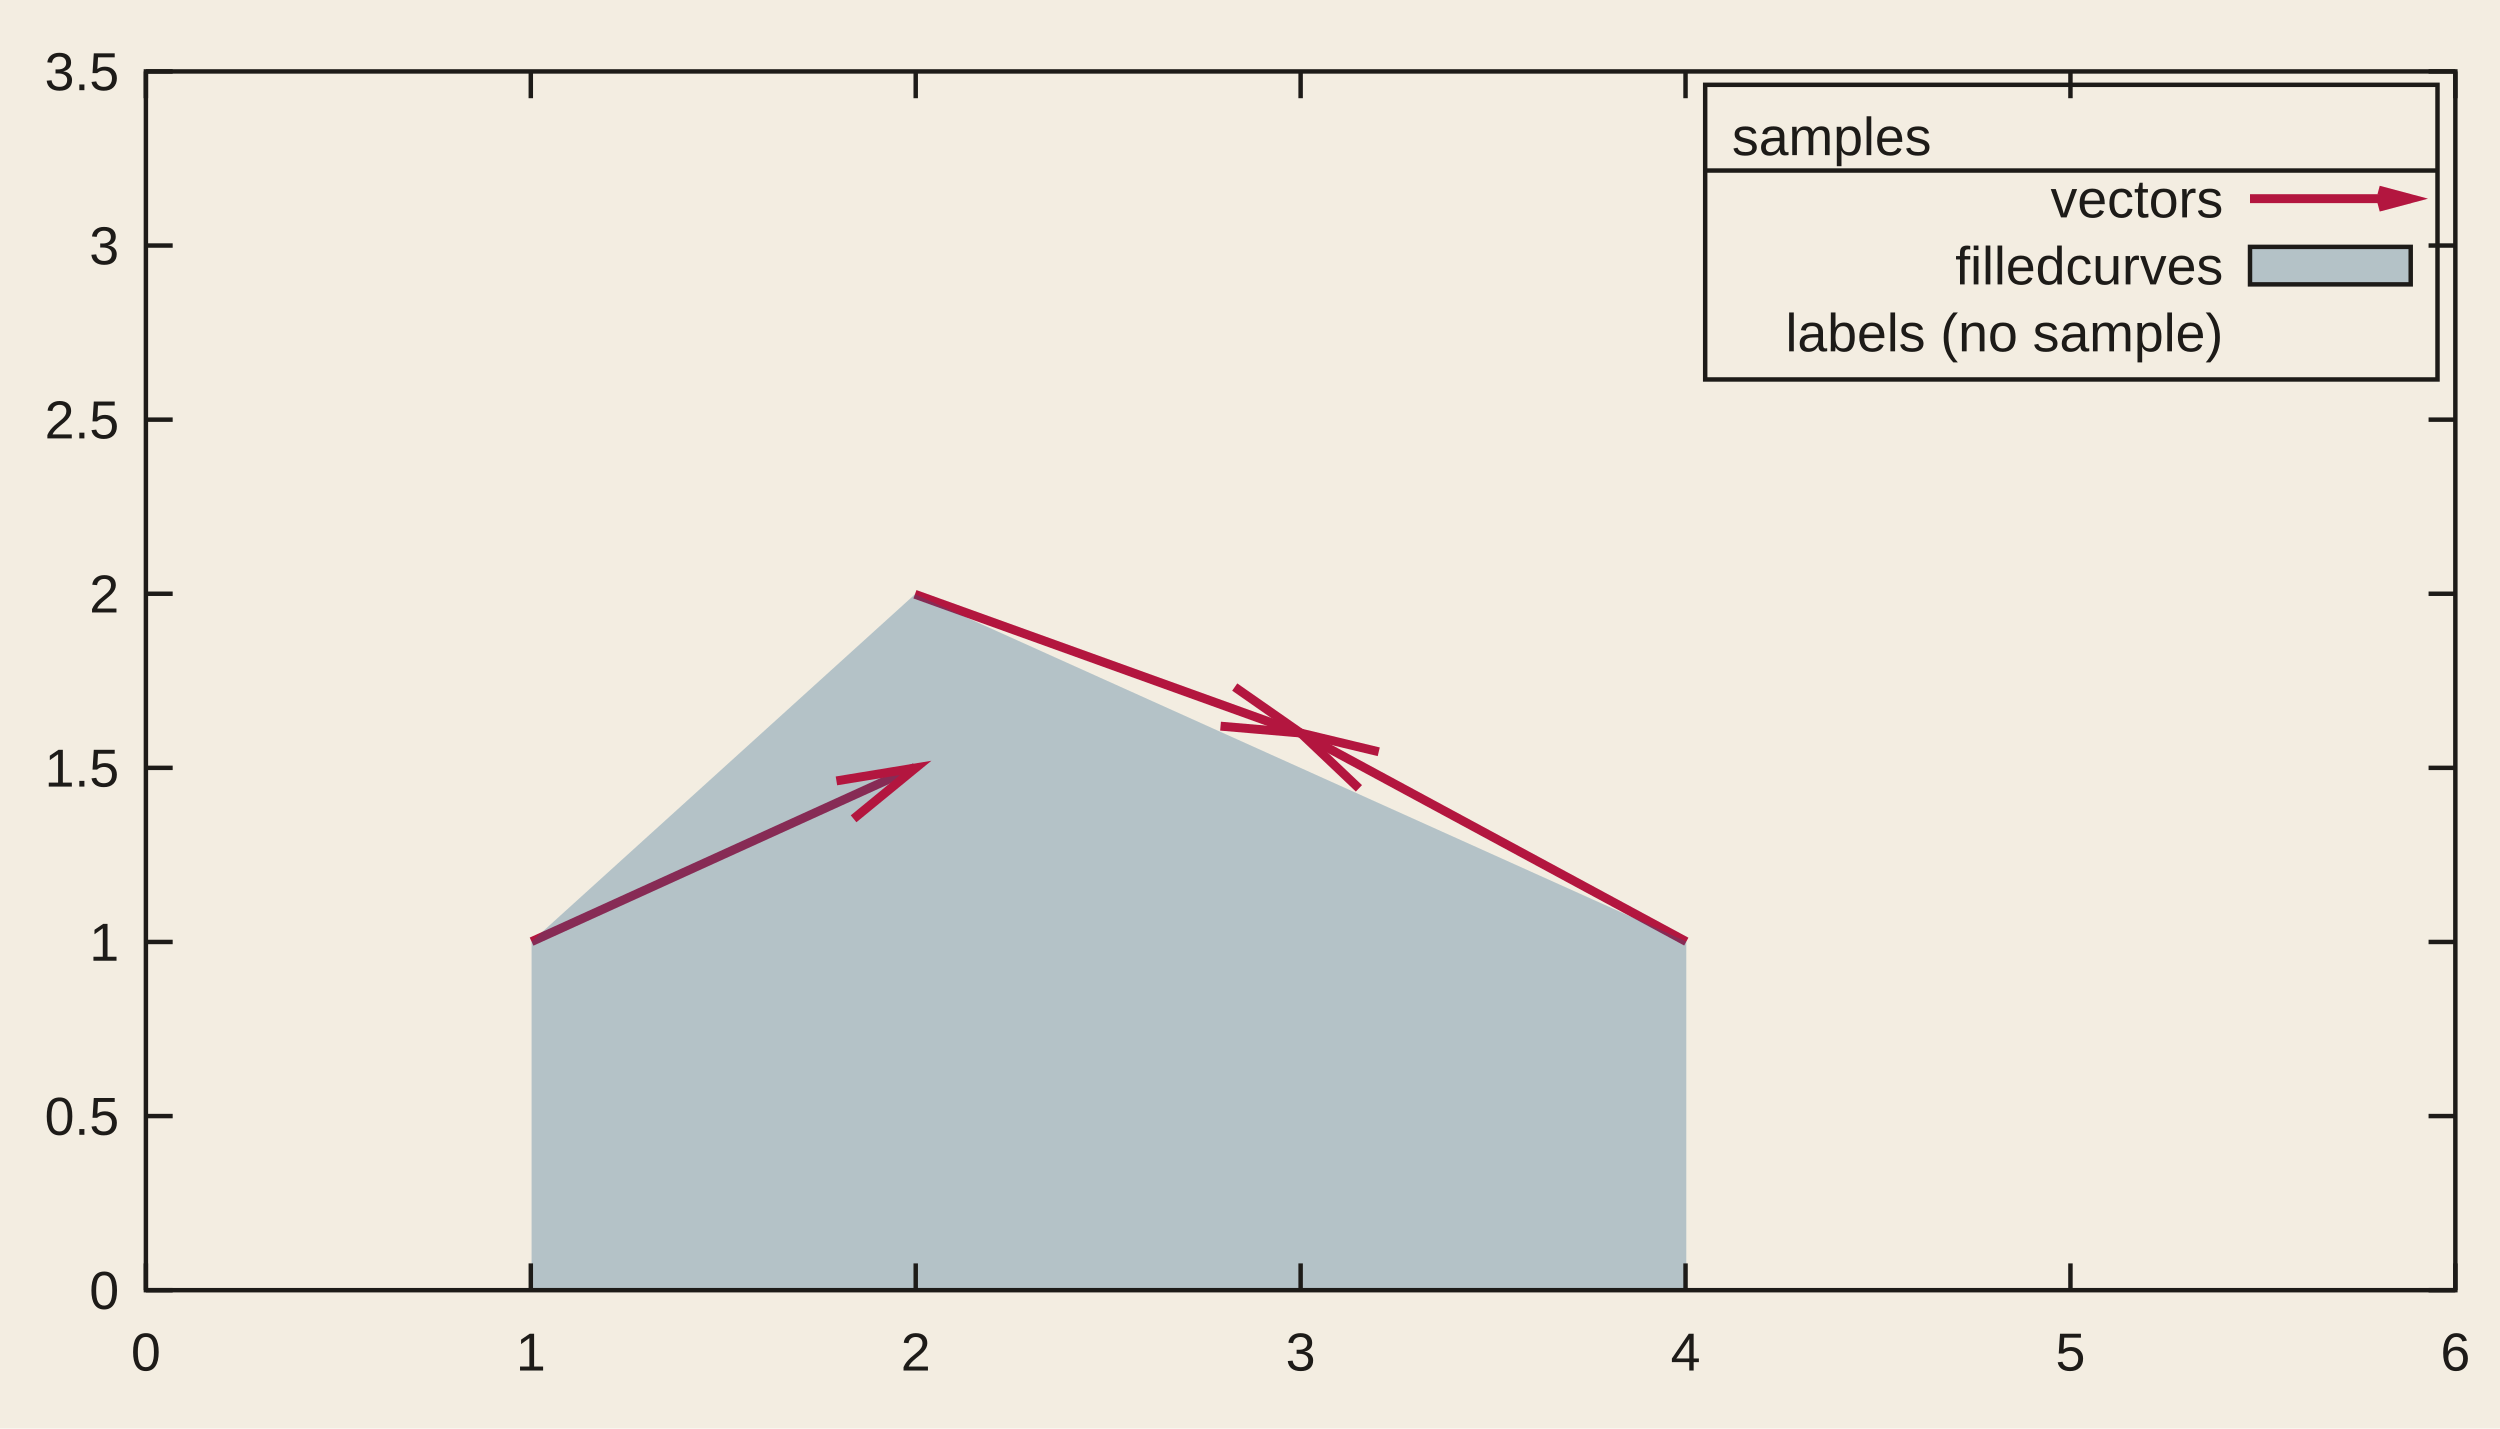
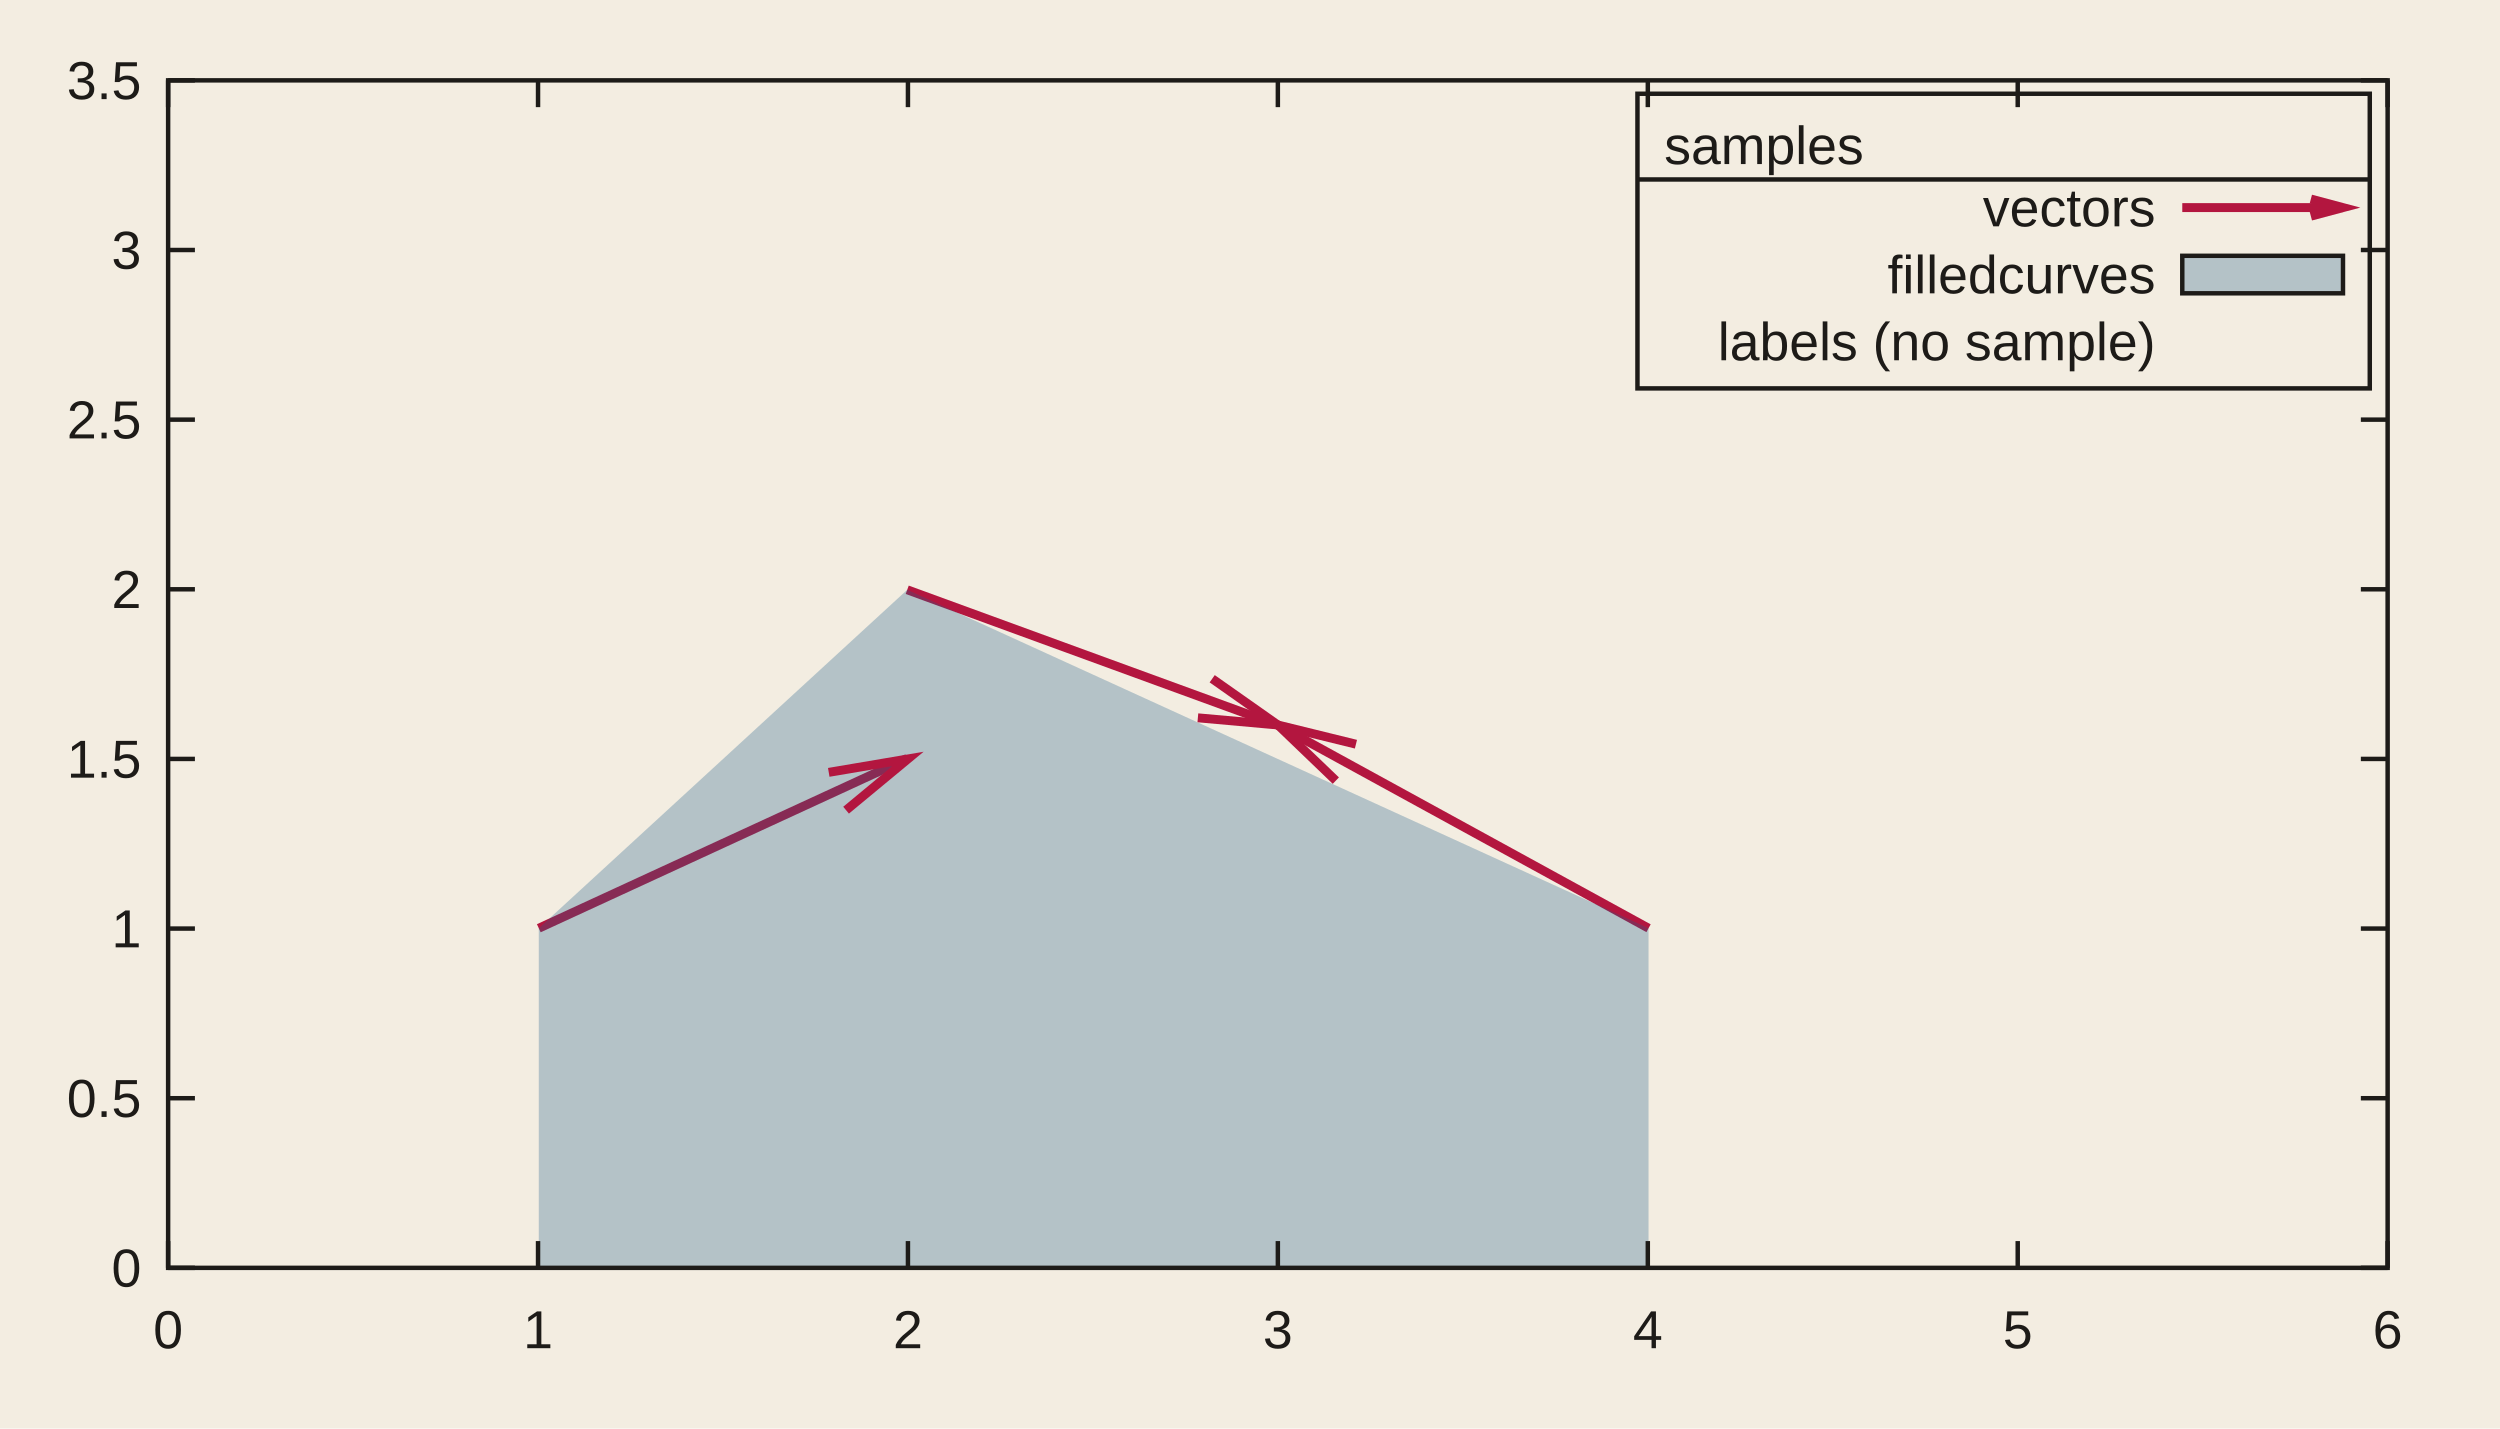
<svg xmlns="http://www.w3.org/2000/svg" width="560" height="320" viewBox="0 0 560 320" font-family="Arial,Helvetica,sans-serif" font-size="12" fill="#1d1b18" data-theme="washi" data-frame="#1d1b18" data-grid-color="#a69a85">
  <rect x="0" y="0" width="560" height="320" fill="#f3ede1" stroke="none" stroke-width="0" />
-   <g class="fs-axes" data-area="32.68 550 16 289" data-x="0 6e0" data-y="0 3.5e0" data-log="0 0" data-grid="0" data-font-size="12" data-xformat="%h" data-yformat="%h">
+   <g class="fs-axes" data-area="37.66 534.83 18 284" data-x="0 6e0" data-y="0 3.5e0" data-log="0 0" data-grid="0" data-font-size="12" data-xformat="%h" data-yformat="%h">
    <g class="fs-grid" display="none">
-       <polyline fill="none" stroke="#a69a85" stroke-width="0.5" stroke-dasharray="2,3" points="32.68,289 32.68,16" />
-       <polyline fill="none" stroke="#a69a85" stroke-width="0.5" stroke-dasharray="2,3" points="118.9,289 118.9,16" />
-       <polyline fill="none" stroke="#a69a85" stroke-width="0.5" stroke-dasharray="2,3" points="205.12,289 205.12,16" />
-       <polyline fill="none" stroke="#a69a85" stroke-width="0.5" stroke-dasharray="2,3" points="291.34,289 291.34,16" />
-       <polyline fill="none" stroke="#a69a85" stroke-width="0.5" stroke-dasharray="2,3" points="377.56,289 377.56,16" />
-       <polyline fill="none" stroke="#a69a85" stroke-width="0.5" stroke-dasharray="2,3" points="463.78,289 463.78,16" />
-       <polyline fill="none" stroke="#a69a85" stroke-width="0.5" stroke-dasharray="2,3" points="550,289 550,16" />
-       <polyline fill="none" stroke="#a69a85" stroke-width="0.5" stroke-dasharray="2,3" points="32.68,289 550,289" />
-       <polyline fill="none" stroke="#a69a85" stroke-width="0.5" stroke-dasharray="2,3" points="32.68,250 550,250" />
-       <polyline fill="none" stroke="#a69a85" stroke-width="0.5" stroke-dasharray="2,3" points="32.68,211 550,211" />
-       <polyline fill="none" stroke="#a69a85" stroke-width="0.5" stroke-dasharray="2,3" points="32.68,172 550,172" />
-       <polyline fill="none" stroke="#a69a85" stroke-width="0.5" stroke-dasharray="2,3" points="32.68,133 550,133" />
-       <polyline fill="none" stroke="#a69a85" stroke-width="0.5" stroke-dasharray="2,3" points="32.68,94 550,94" />
-       <polyline fill="none" stroke="#a69a85" stroke-width="0.5" stroke-dasharray="2,3" points="32.68,55 550,55" />
-       <polyline fill="none" stroke="#a69a85" stroke-width="0.5" stroke-dasharray="2,3" points="32.68,16 550,16" />
+       <polyline fill="none" stroke="#a69a85" stroke-width="0.5" stroke-dasharray="2,3" points="37.66,284 37.66,18" />
+       <polyline fill="none" stroke="#a69a85" stroke-width="0.5" stroke-dasharray="2,3" points="120.52,284 120.52,18" />
+       <polyline fill="none" stroke="#a69a85" stroke-width="0.5" stroke-dasharray="2,3" points="203.38,284 203.38,18" />
+       <polyline fill="none" stroke="#a69a85" stroke-width="0.5" stroke-dasharray="2,3" points="286.24,284 286.24,18" />
+       <polyline fill="none" stroke="#a69a85" stroke-width="0.5" stroke-dasharray="2,3" points="369.11,284 369.11,18" />
+       <polyline fill="none" stroke="#a69a85" stroke-width="0.5" stroke-dasharray="2,3" points="451.97,284 451.97,18" />
+       <polyline fill="none" stroke="#a69a85" stroke-width="0.5" stroke-dasharray="2,3" points="534.83,284 534.83,18" />
+       <polyline fill="none" stroke="#a69a85" stroke-width="0.5" stroke-dasharray="2,3" points="37.66,284 534.83,284" />
+       <polyline fill="none" stroke="#a69a85" stroke-width="0.5" stroke-dasharray="2,3" points="37.66,246 534.83,246" />
+       <polyline fill="none" stroke="#a69a85" stroke-width="0.5" stroke-dasharray="2,3" points="37.66,208 534.83,208" />
+       <polyline fill="none" stroke="#a69a85" stroke-width="0.5" stroke-dasharray="2,3" points="37.66,170 534.83,170" />
+       <polyline fill="none" stroke="#a69a85" stroke-width="0.5" stroke-dasharray="2,3" points="37.66,132 534.83,132" />
+       <polyline fill="none" stroke="#a69a85" stroke-width="0.5" stroke-dasharray="2,3" points="37.66,94 534.83,94" />
+       <polyline fill="none" stroke="#a69a85" stroke-width="0.5" stroke-dasharray="2,3" points="37.66,56 534.83,56" />
+       <polyline fill="none" stroke="#a69a85" stroke-width="0.5" stroke-dasharray="2,3" points="37.66,18 534.83,18" />
    </g>
-     <svg class="fs-plot" x="32.68" y="16" width="517.32" height="273" viewBox="0 0 1 1" preserveAspectRatio="none" overflow="hidden">
+     <svg class="fs-plot" x="37.66" y="18" width="497.17" height="266" viewBox="0 0 1 1" preserveAspectRatio="none" overflow="hidden">
      <g class="fs-series" data-series="1">
        <path class="fs-vectors" data-head="1" data-filled="0" fill="none" stroke="#b3163f" stroke-width="2" vector-effect="non-scaling-stroke" d="M0.167,0.714L0.333,0.571M0.333,0.429L0.5,0.543M0.667,0.714L0.5,0.543" />
      </g>
      <g class="fs-series" data-series="2">
        <path fill="#1f5f8b" fill-opacity="0.3" stroke="none" vector-effect="non-scaling-stroke" d="M0.167,0.714 0.333,0.429 0.667,0.714 0.667,1 0.333,1 0.167,1Z" />
      </g>
      <g class="fs-series" data-series="3">
</g>
    </svg>
-     <svg class="fs-heads" x="32.68" y="16" width="517.32" height="273" viewBox="0 0 517.32 273" overflow="hidden">
+     <svg class="fs-heads" x="37.66" y="18" width="497.17" height="266" viewBox="0 0 497.17 266" overflow="hidden">
      <g data-series="1">
-         <polyline points="154.68,158.92 172.44,156 158.52,167.41" fill="none" stroke="#b3163f" stroke-width="2" />
-         <polyline points="243.9,137.9 258.66,148.2 240.72,146.66" fill="none" stroke="#b3163f" stroke-width="2" />
-         <polyline points="271.72,160.59 258.66,148.2 276.16,152.4" fill="none" stroke="#b3163f" stroke-width="2" />
+         <polyline points="147.98,155.01 165.72,152 151.86,163.48" fill="none" stroke="#b3163f" stroke-width="2" />
+         <polyline points="233.87,134.04 248.59,144.4 230.66,142.79" fill="none" stroke="#b3163f" stroke-width="2" />
+         <polyline points="261.57,156.86 248.59,144.4 266.07,148.7" fill="none" stroke="#b3163f" stroke-width="2" />
      </g>
    </svg>
-     <rect x="32.68" y="16" width="517.32" height="273" fill="none" stroke="#1d1b18" stroke-width="1" />
+     <rect x="37.66" y="18" width="497.17" height="266" fill="none" stroke="#1d1b18" stroke-width="1" />
    <g class="fs-xticks">
-       <polyline fill="none" stroke="#1d1b18" stroke-width="1" points="32.68,289 32.68,283" />
-       <polyline fill="none" stroke="#1d1b18" stroke-width="1" points="32.68,16 32.68,22" />
-       <text x="32.68" y="307" text-anchor="middle">0</text>
-       <polyline fill="none" stroke="#1d1b18" stroke-width="1" points="118.9,289 118.9,283" />
-       <polyline fill="none" stroke="#1d1b18" stroke-width="1" points="118.9,16 118.9,22" />
-       <text x="118.9" y="307" text-anchor="middle">1</text>
-       <polyline fill="none" stroke="#1d1b18" stroke-width="1" points="205.12,289 205.12,283" />
-       <polyline fill="none" stroke="#1d1b18" stroke-width="1" points="205.12,16 205.12,22" />
-       <text x="205.12" y="307" text-anchor="middle">2</text>
-       <polyline fill="none" stroke="#1d1b18" stroke-width="1" points="291.34,289 291.34,283" />
-       <polyline fill="none" stroke="#1d1b18" stroke-width="1" points="291.34,16 291.34,22" />
-       <text x="291.34" y="307" text-anchor="middle">3</text>
-       <polyline fill="none" stroke="#1d1b18" stroke-width="1" points="377.56,289 377.56,283" />
-       <polyline fill="none" stroke="#1d1b18" stroke-width="1" points="377.56,16 377.56,22" />
-       <text x="377.56" y="307" text-anchor="middle">4</text>
-       <polyline fill="none" stroke="#1d1b18" stroke-width="1" points="463.78,289 463.78,283" />
-       <polyline fill="none" stroke="#1d1b18" stroke-width="1" points="463.78,16 463.78,22" />
-       <text x="463.78" y="307" text-anchor="middle">5</text>
-       <polyline fill="none" stroke="#1d1b18" stroke-width="1" points="550,289 550,283" />
-       <polyline fill="none" stroke="#1d1b18" stroke-width="1" points="550,16 550,22" />
-       <text x="550" y="307" text-anchor="middle">6</text>
+       <polyline fill="none" stroke="#1d1b18" stroke-width="1" points="37.66,284 37.66,278" />
+       <polyline fill="none" stroke="#1d1b18" stroke-width="1" points="37.66,18 37.66,24" />
+       <text x="37.66" y="302" text-anchor="middle">0</text>
+       <polyline fill="none" stroke="#1d1b18" stroke-width="1" points="120.52,284 120.52,278" />
+       <polyline fill="none" stroke="#1d1b18" stroke-width="1" points="120.52,18 120.52,24" />
+       <text x="120.52" y="302" text-anchor="middle">1</text>
+       <polyline fill="none" stroke="#1d1b18" stroke-width="1" points="203.38,284 203.38,278" />
+       <polyline fill="none" stroke="#1d1b18" stroke-width="1" points="203.38,18 203.38,24" />
+       <text x="203.38" y="302" text-anchor="middle">2</text>
+       <polyline fill="none" stroke="#1d1b18" stroke-width="1" points="286.24,284 286.24,278" />
+       <polyline fill="none" stroke="#1d1b18" stroke-width="1" points="286.24,18 286.24,24" />
+       <text x="286.24" y="302" text-anchor="middle">3</text>
+       <polyline fill="none" stroke="#1d1b18" stroke-width="1" points="369.11,284 369.11,278" />
+       <polyline fill="none" stroke="#1d1b18" stroke-width="1" points="369.11,18 369.11,24" />
+       <text x="369.11" y="302" text-anchor="middle">4</text>
+       <polyline fill="none" stroke="#1d1b18" stroke-width="1" points="451.97,284 451.97,278" />
+       <polyline fill="none" stroke="#1d1b18" stroke-width="1" points="451.97,18 451.97,24" />
+       <text x="451.97" y="302" text-anchor="middle">5</text>
+       <polyline fill="none" stroke="#1d1b18" stroke-width="1" points="534.83,284 534.83,278" />
+       <polyline fill="none" stroke="#1d1b18" stroke-width="1" points="534.83,18 534.83,24" />
+       <text x="534.83" y="302" text-anchor="middle">6</text>
    </g>
    <g class="fs-yticks">
-       <polyline fill="none" stroke="#1d1b18" stroke-width="1" points="32.68,289 38.68,289" />
-       <polyline fill="none" stroke="#1d1b18" stroke-width="1" points="550,289 544,289" />
-       <text x="26.68" y="293.2" text-anchor="end">0</text>
-       <polyline fill="none" stroke="#1d1b18" stroke-width="1" points="32.68,250 38.68,250" />
-       <polyline fill="none" stroke="#1d1b18" stroke-width="1" points="550,250 544,250" />
-       <text x="26.68" y="254.2" text-anchor="end">0.5</text>
-       <polyline fill="none" stroke="#1d1b18" stroke-width="1" points="32.68,211 38.68,211" />
-       <polyline fill="none" stroke="#1d1b18" stroke-width="1" points="550,211 544,211" />
-       <text x="26.68" y="215.2" text-anchor="end">1</text>
-       <polyline fill="none" stroke="#1d1b18" stroke-width="1" points="32.68,172 38.68,172" />
-       <polyline fill="none" stroke="#1d1b18" stroke-width="1" points="550,172 544,172" />
-       <text x="26.68" y="176.2" text-anchor="end">1.5</text>
-       <polyline fill="none" stroke="#1d1b18" stroke-width="1" points="32.68,133 38.68,133" />
-       <polyline fill="none" stroke="#1d1b18" stroke-width="1" points="550,133 544,133" />
-       <text x="26.68" y="137.2" text-anchor="end">2</text>
-       <polyline fill="none" stroke="#1d1b18" stroke-width="1" points="32.68,94 38.68,94" />
-       <polyline fill="none" stroke="#1d1b18" stroke-width="1" points="550,94 544,94" />
-       <text x="26.68" y="98.2" text-anchor="end">2.5</text>
-       <polyline fill="none" stroke="#1d1b18" stroke-width="1" points="32.68,55 38.68,55" />
-       <polyline fill="none" stroke="#1d1b18" stroke-width="1" points="550,55 544,55" />
-       <text x="26.68" y="59.2" text-anchor="end">3</text>
-       <polyline fill="none" stroke="#1d1b18" stroke-width="1" points="32.68,16 38.68,16" />
-       <polyline fill="none" stroke="#1d1b18" stroke-width="1" points="550,16 544,16" />
-       <text x="26.68" y="20.2" text-anchor="end">3.5</text>
+       <polyline fill="none" stroke="#1d1b18" stroke-width="1" points="37.66,284 43.66,284" />
+       <polyline fill="none" stroke="#1d1b18" stroke-width="1" points="534.83,284 528.83,284" />
+       <text x="31.66" y="288.2" text-anchor="end">0</text>
+       <polyline fill="none" stroke="#1d1b18" stroke-width="1" points="37.66,246 43.66,246" />
+       <polyline fill="none" stroke="#1d1b18" stroke-width="1" points="534.83,246 528.83,246" />
+       <text x="31.66" y="250.2" text-anchor="end">0.5</text>
+       <polyline fill="none" stroke="#1d1b18" stroke-width="1" points="37.66,208 43.66,208" />
+       <polyline fill="none" stroke="#1d1b18" stroke-width="1" points="534.83,208 528.83,208" />
+       <text x="31.66" y="212.2" text-anchor="end">1</text>
+       <polyline fill="none" stroke="#1d1b18" stroke-width="1" points="37.66,170 43.66,170" />
+       <polyline fill="none" stroke="#1d1b18" stroke-width="1" points="534.83,170 528.83,170" />
+       <text x="31.66" y="174.2" text-anchor="end">1.5</text>
+       <polyline fill="none" stroke="#1d1b18" stroke-width="1" points="37.66,132 43.66,132" />
+       <polyline fill="none" stroke="#1d1b18" stroke-width="1" points="534.83,132 528.83,132" />
+       <text x="31.66" y="136.2" text-anchor="end">2</text>
+       <polyline fill="none" stroke="#1d1b18" stroke-width="1" points="37.66,94 43.66,94" />
+       <polyline fill="none" stroke="#1d1b18" stroke-width="1" points="534.83,94 528.83,94" />
+       <text x="31.66" y="98.2" text-anchor="end">2.5</text>
+       <polyline fill="none" stroke="#1d1b18" stroke-width="1" points="37.66,56 43.66,56" />
+       <polyline fill="none" stroke="#1d1b18" stroke-width="1" points="534.83,56 528.83,56" />
+       <text x="31.66" y="60.2" text-anchor="end">3</text>
+       <polyline fill="none" stroke="#1d1b18" stroke-width="1" points="37.66,18 43.66,18" />
+       <polyline fill="none" stroke="#1d1b18" stroke-width="1" points="534.83,18 528.83,18" />
+       <text x="31.66" y="22.2" text-anchor="end">3.5</text>
    </g>
-     <rect x="381.96" y="19" width="164.04" height="66" fill="none" stroke="#1d1b18" stroke-width="1" />
-     <text x="387.96" y="34.75">samples</text>
-     <polyline fill="none" stroke="#1d1b18" stroke-width="1" points="381.96,38.2 546,38.2" />
+     <rect x="366.79" y="21" width="164.04" height="66" fill="none" stroke="#1d1b18" stroke-width="1" />
+     <text x="372.79" y="36.75">samples</text>
+     <polyline fill="none" stroke="#1d1b18" stroke-width="1" points="366.79,40.2 530.83,40.2" />
    <g class="fs-key-entry" data-series="1">
-       <polyline fill="none" stroke="#b3163f" stroke-width="2" points="504,44.5 540,44.5" />
-       <polyline fill="none" stroke="#b3163f" stroke-width="2" points="532.8,46.42 540,44.5 532.8,42.58" />
-       <text x="498" y="48.7" text-anchor="end">vectors</text>
+       <polyline fill="none" stroke="#b3163f" stroke-width="2" points="488.83,46.5 524.83,46.5" />
+       <polyline fill="none" stroke="#b3163f" stroke-width="2" points="517.63,48.42 524.83,46.5 517.63,44.58" />
+       <text x="482.83" y="50.7" text-anchor="end">vectors</text>
    </g>
    <g class="fs-key-entry" data-series="2">
-       <path fill="#1f5f8b" fill-opacity="0.3" stroke="#1d1b18" stroke-width="1" stroke-linejoin="miter" d="M504,63.7 540,63.7 540,55.3 504,55.3Z" />
-       <text x="498" y="63.7" text-anchor="end">filledcurves</text>
+       <path fill="#1f5f8b" fill-opacity="0.3" stroke="#1d1b18" stroke-width="1" stroke-linejoin="miter" d="M488.83,65.7 524.83,65.7 524.83,57.3 488.83,57.3Z" />
+       <text x="482.83" y="65.7" text-anchor="end">filledcurves</text>
    </g>
    <g class="fs-key-entry" data-series="3">
-       <text x="498" y="78.7" text-anchor="end">labels (no sample)</text>
+       <text x="482.83" y="80.7" text-anchor="end">labels (no sample)</text>
    </g>
  </g>
</svg>
